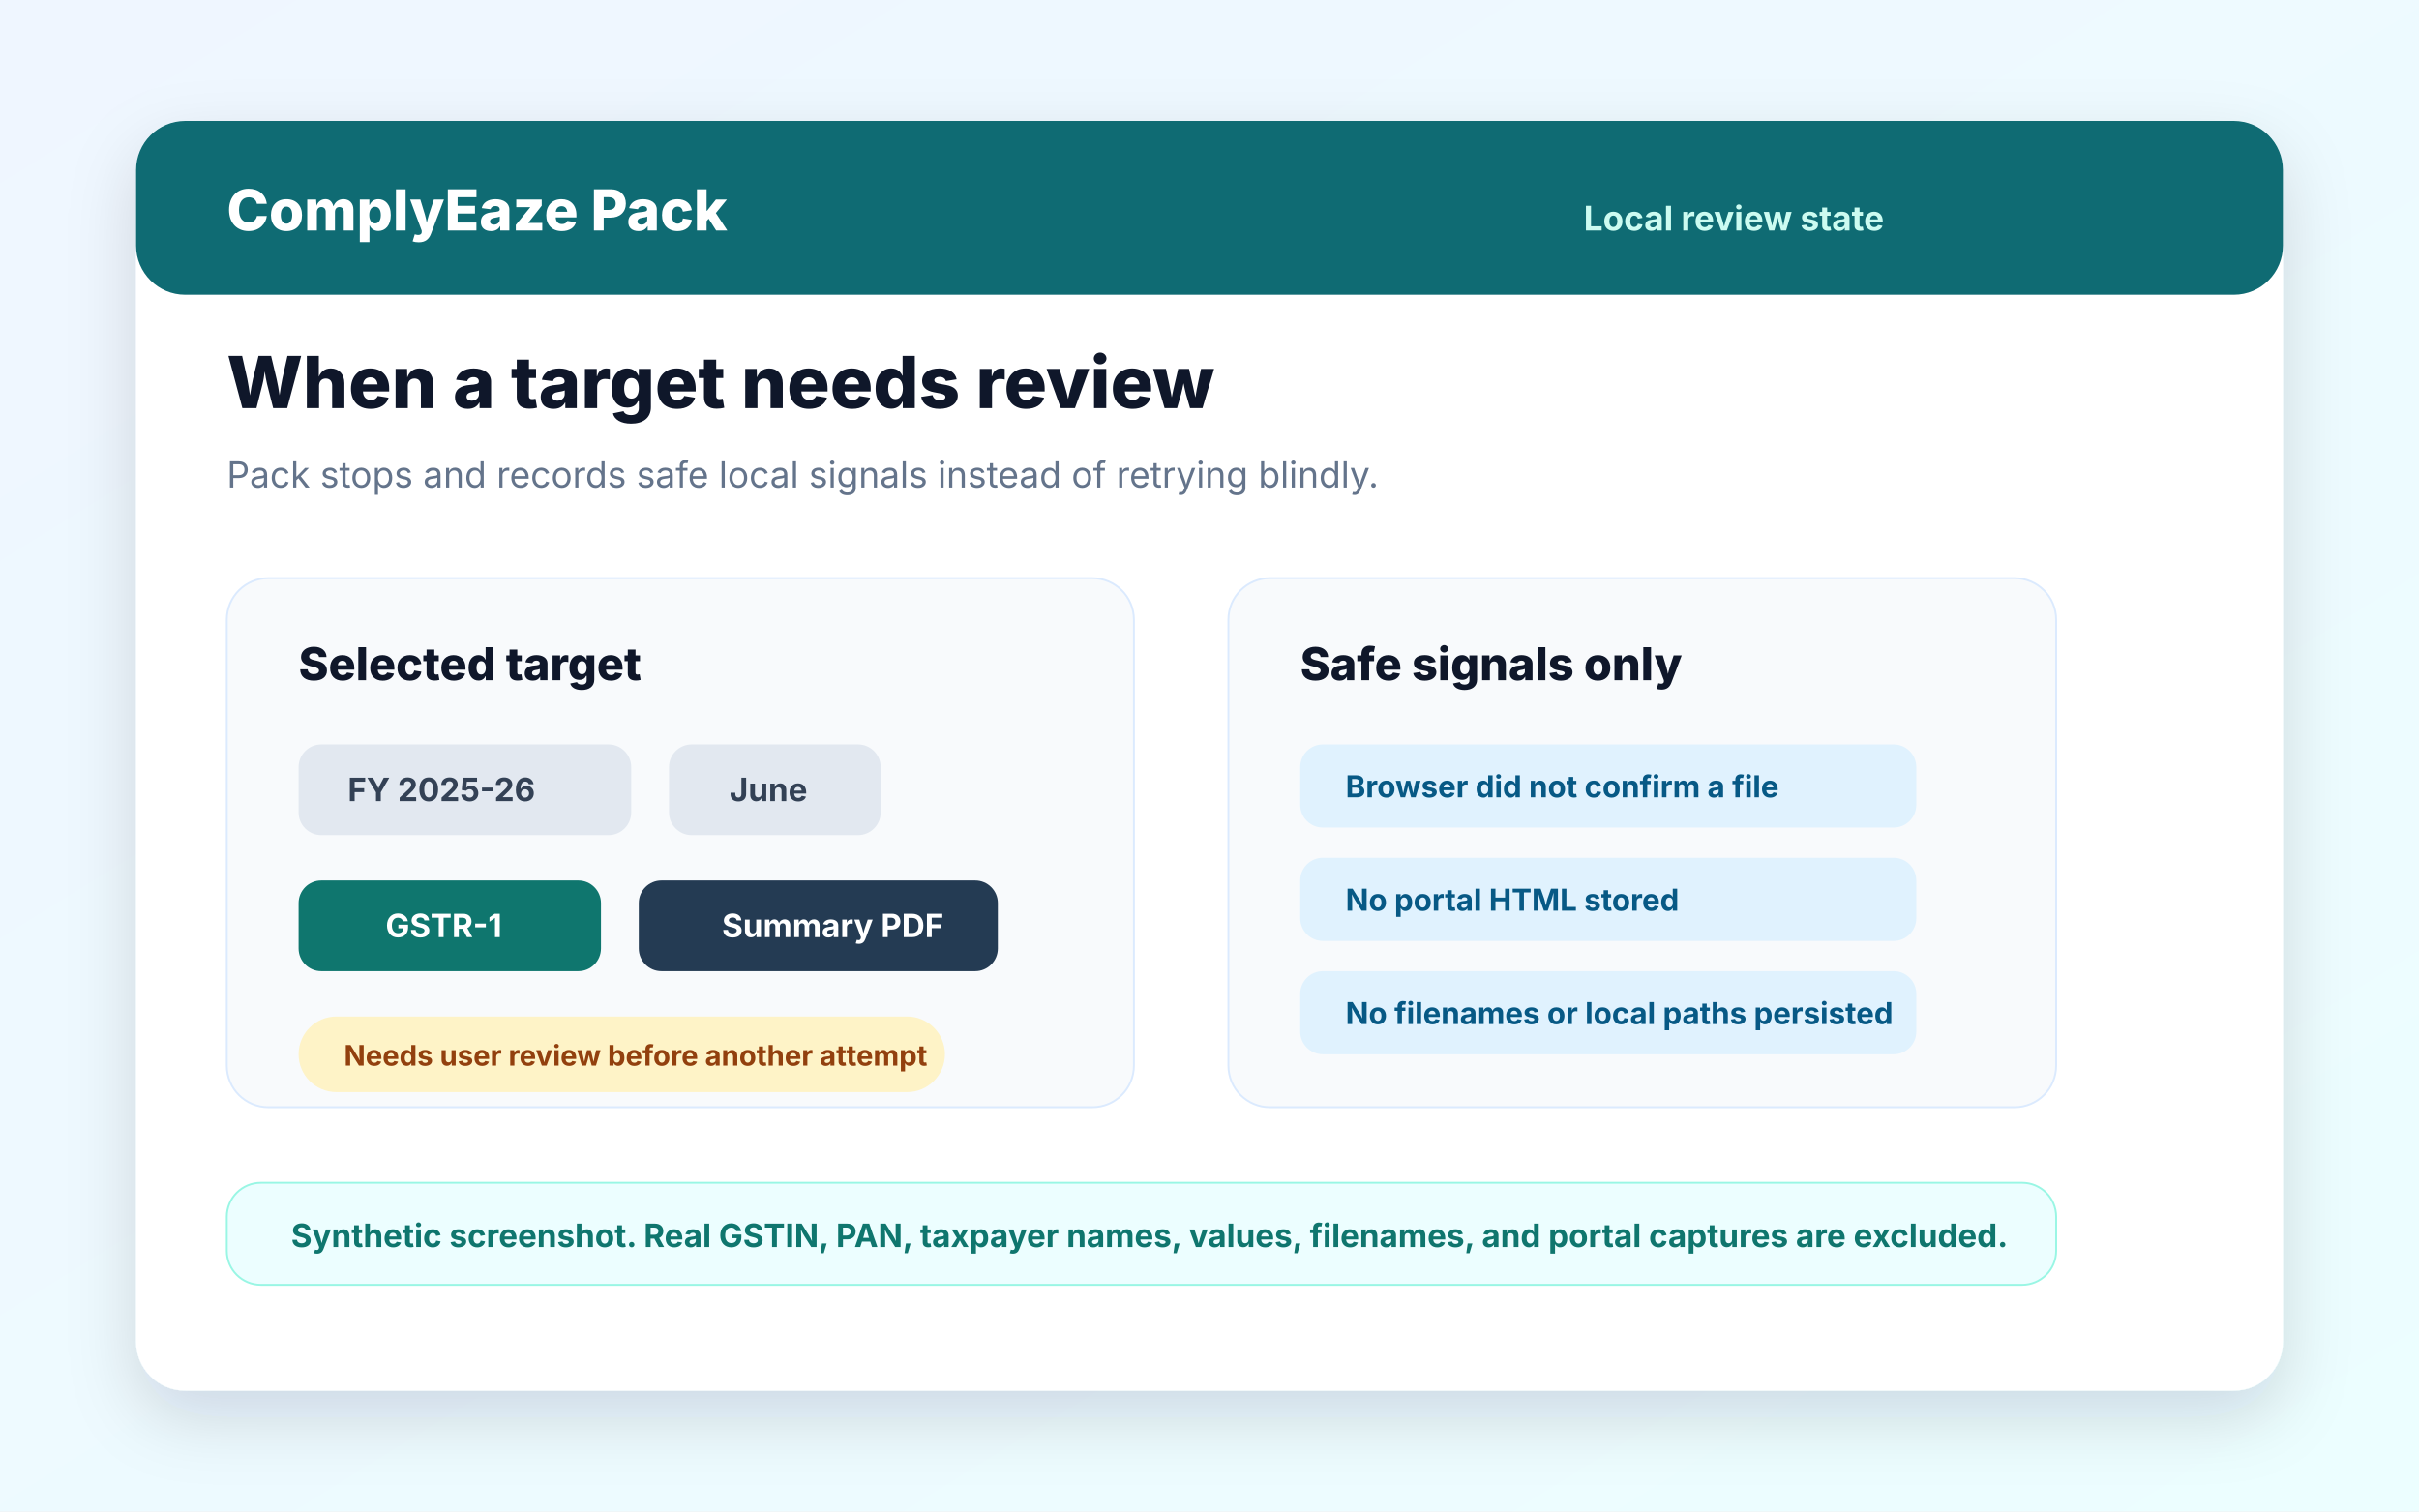
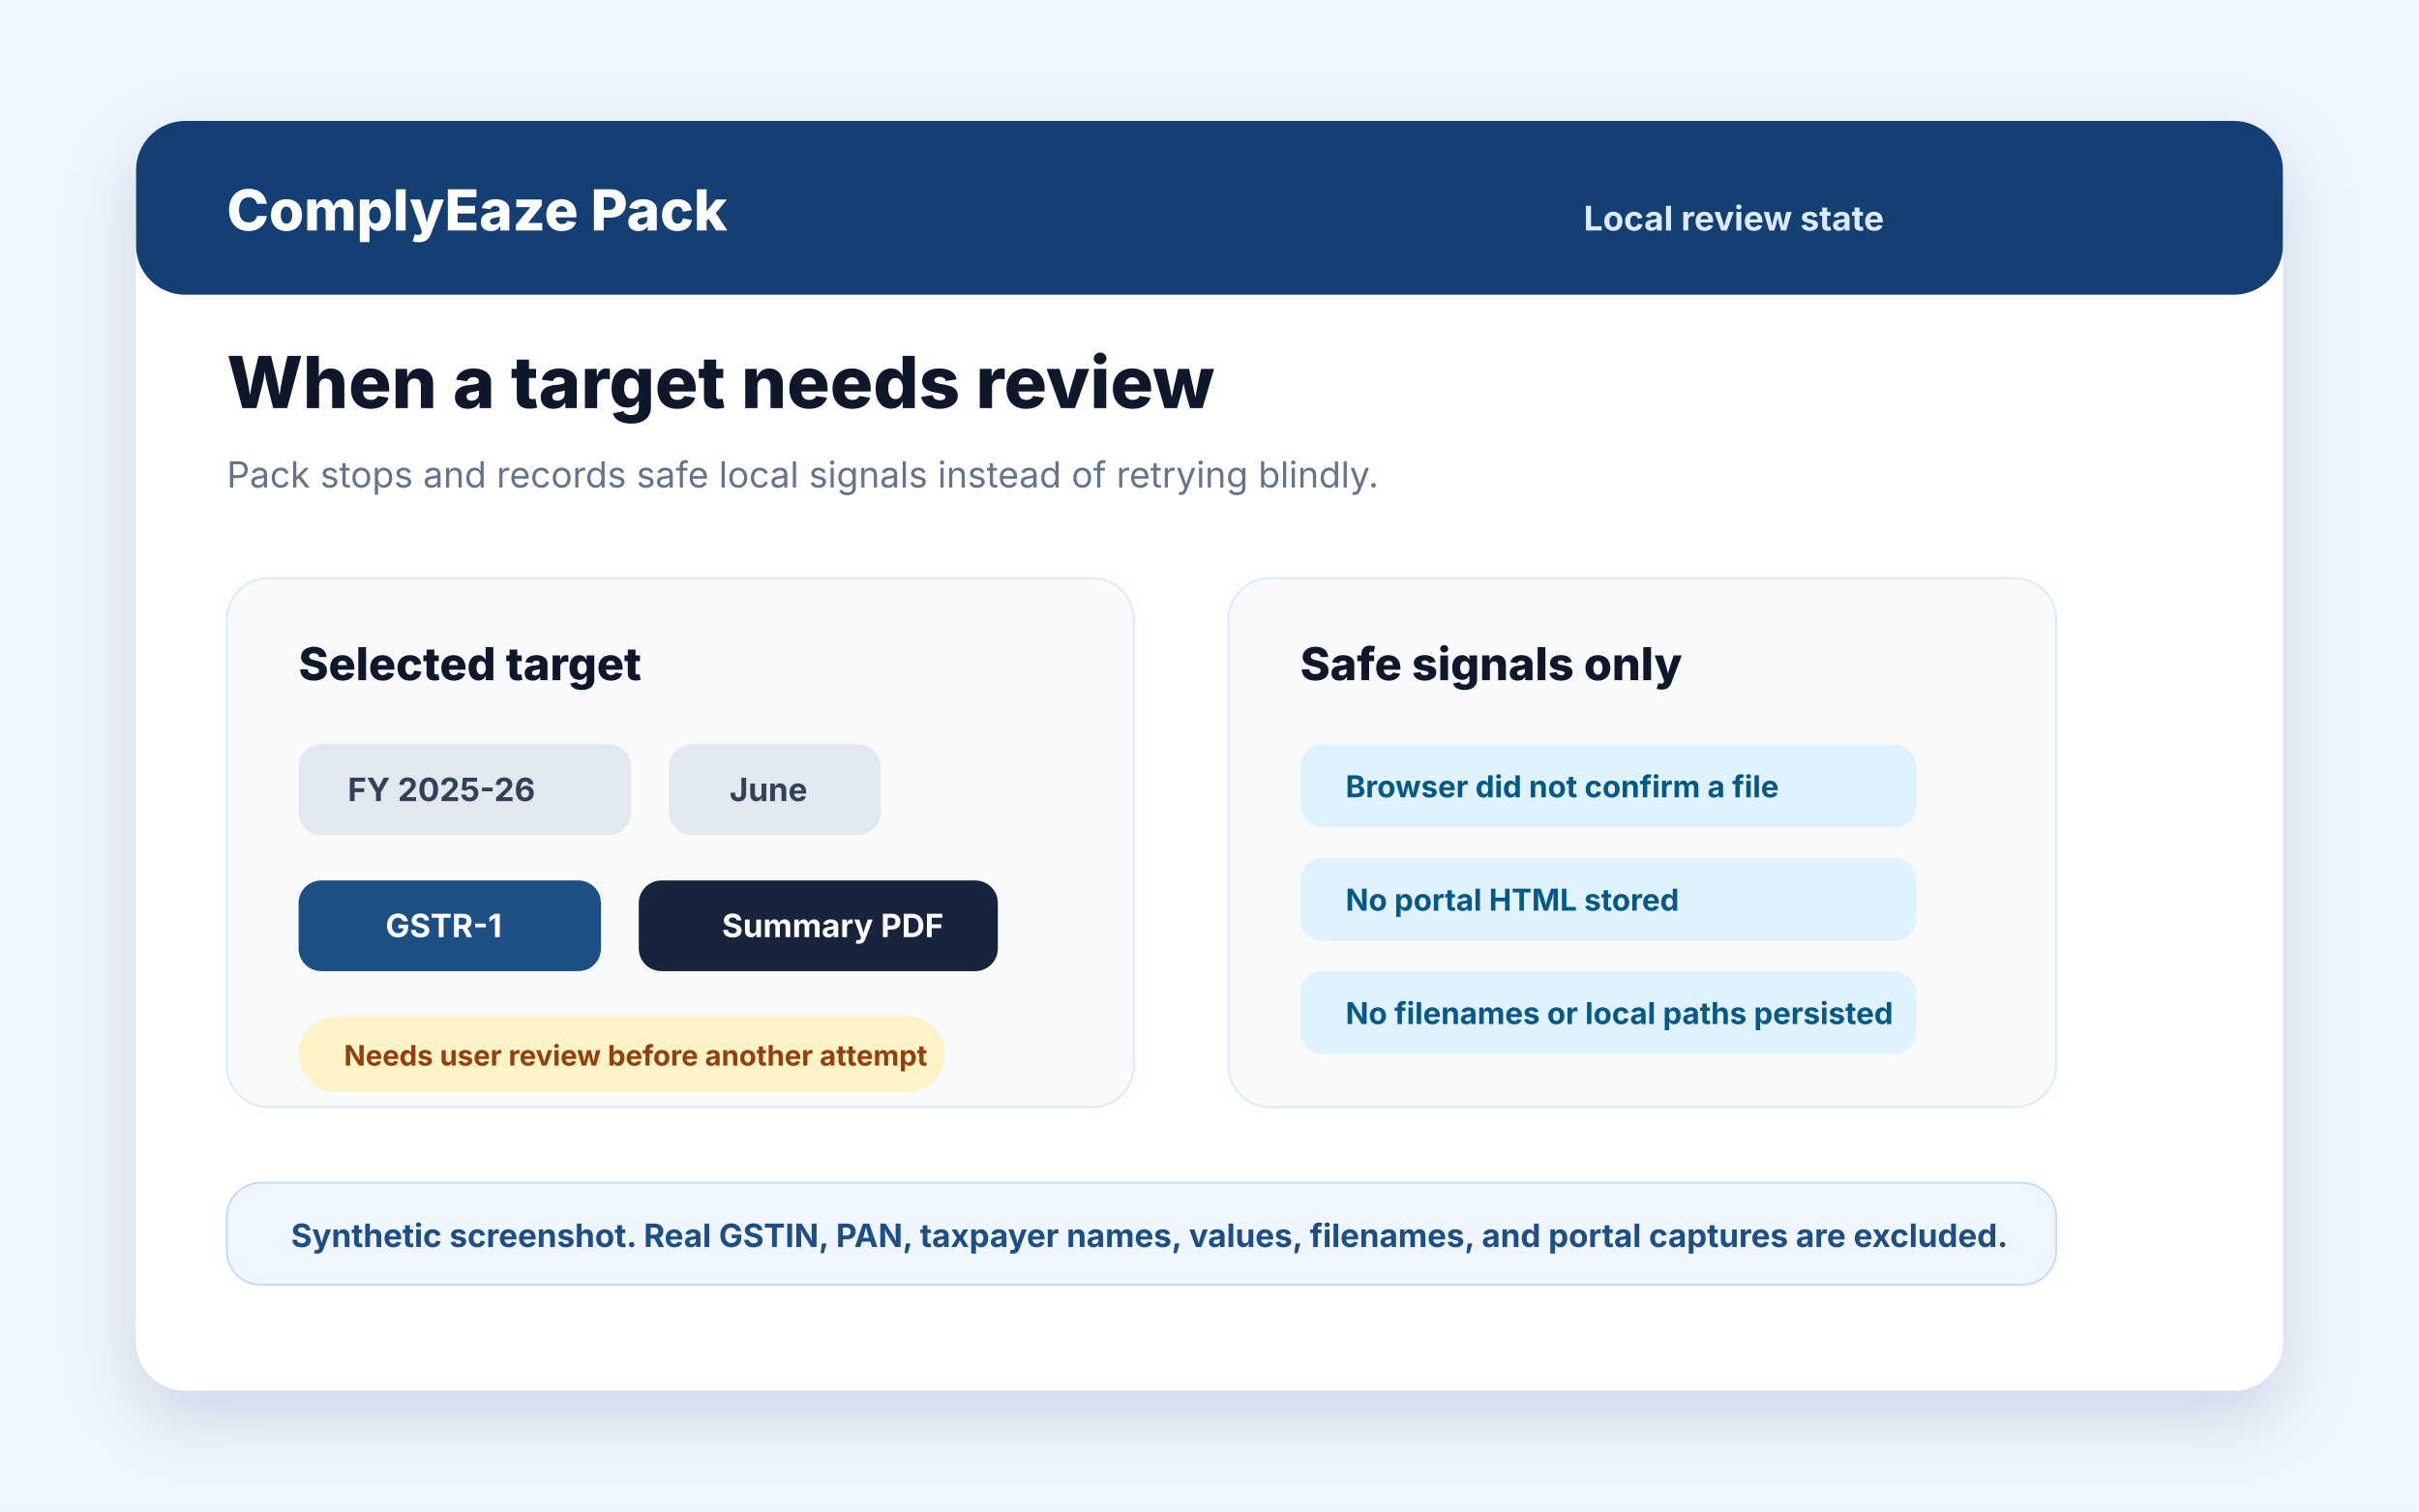
<svg xmlns="http://www.w3.org/2000/svg" width="1280" height="800" viewBox="0 0 1280 800" role="img" aria-labelledby="title desc">
  <defs>
    <linearGradient id="bg" x1="0" y1="0" x2="1" y2="1">
      <stop offset="0" stop-color="#eff6ff" />
-       <stop offset="1" stop-color="#ecfeff" />
+       <stop offset="1" stop-color="#eff6ff" />
    </linearGradient>
    <filter id="shadow" x="-10%" y="-10%" width="120%" height="120%">
      <feDropShadow dx="0" dy="14" stdDeviation="18" flood-color="#0f172a" flood-opacity="0.14" />
    </filter>
  </defs>
  <rect width="1280" height="800" fill="url(#bg)" />
  <rect x="72" y="64" width="1136" height="672" rx="26" fill="#ffffff" filter="url(#shadow)" />
-   <rect x="72" y="64" width="1136" height="92" rx="26" fill="#0f6b73" />
+   <rect x="72" y="64" width="1136" height="92" rx="26" fill="#143f73" />
  <text x="120" y="122" fill="#ffffff" font-family="Inter, Arial, sans-serif" font-size="30" font-weight="800">ComplyEaze Pack</text>
-   <text x="838" y="122" fill="#ccfbf1" font-family="Inter, Arial, sans-serif" font-size="18" font-weight="700">Local review state</text>
+   <text x="838" y="122" fill="#dbeafe" font-family="Inter, Arial, sans-serif" font-size="18" font-weight="700">Local review state</text>
  <text x="120" y="216" fill="#0f172a" font-family="Inter, Arial, sans-serif" font-size="38" font-weight="780">When a target needs review</text>
  <text x="120" y="258" fill="#64748b" font-family="Inter, Arial, sans-serif" font-size="19">Pack stops and records safe local signals instead of retrying blindly.</text>
  <rect x="120" y="306" width="480" height="280" rx="22" fill="#f8fafc" stroke="#dbeafe" />
  <text x="158" y="360" fill="#0f172a" font-family="Inter, Arial, sans-serif" font-size="24" font-weight="780">Selected target</text>
  <rect x="158" y="394" width="176" height="48" rx="12" fill="#e2e8f0" />
  <text x="184" y="424" fill="#334155" font-family="Inter, Arial, sans-serif" font-size="17" font-weight="700">FY 2025-26</text>
  <rect x="354" y="394" width="112" height="48" rx="12" fill="#e2e8f0" />
  <text x="386" y="424" fill="#334155" font-family="Inter, Arial, sans-serif" font-size="17" font-weight="700">June</text>
-   <rect x="158" y="466" width="160" height="48" rx="12" fill="#0f766e" />
+   <rect x="158" y="466" width="160" height="48" rx="12" fill="#1d4f85" />
  <text x="204" y="496" fill="#ffffff" font-family="Inter, Arial, sans-serif" font-size="17" font-weight="750">GSTR-1</text>
-   <rect x="338" y="466" width="190" height="48" rx="12" fill="#243b53" />
+   <rect x="338" y="466" width="190" height="48" rx="12" fill="#17243b" />
  <text x="382" y="496" fill="#ffffff" font-family="Inter, Arial, sans-serif" font-size="17" font-weight="750">Summary PDF</text>
  <rect x="158" y="538" width="342" height="40" rx="20" fill="#fef3c7" />
  <text x="182" y="564" fill="#92400e" font-family="Inter, Arial, sans-serif" font-size="15" font-weight="700">Needs user review before another attempt</text>
  <rect x="650" y="306" width="438" height="280" rx="22" fill="#f8fafc" stroke="#dbeafe" />
  <text x="688" y="360" fill="#0f172a" font-family="Inter, Arial, sans-serif" font-size="24" font-weight="780">Safe signals only</text>
  <rect x="688" y="394" width="326" height="44" rx="12" fill="#e0f2fe" />
  <text x="712" y="422" fill="#075985" font-family="Inter, Arial, sans-serif" font-size="16" font-weight="700">Browser did not confirm a file</text>
  <rect x="688" y="454" width="326" height="44" rx="12" fill="#e0f2fe" />
  <text x="712" y="482" fill="#075985" font-family="Inter, Arial, sans-serif" font-size="16" font-weight="700">No portal HTML stored</text>
  <rect x="688" y="514" width="326" height="44" rx="12" fill="#e0f2fe" />
  <text x="712" y="542" fill="#075985" font-family="Inter, Arial, sans-serif" font-size="16" font-weight="700">No filenames or local paths persisted</text>
-   <rect x="120" y="626" width="968" height="54" rx="18" fill="#ecfeff" stroke="#99f6e4" />
-   <text x="154" y="660" fill="#0f766e" font-family="Inter, Arial, sans-serif" font-size="17" font-weight="750">Synthetic screenshot. Real GSTIN, PAN, taxpayer names, values, filenames, and portal captures are excluded.</text>
+   <rect x="120" y="626" width="968" height="54" rx="18" fill="#eff6ff" stroke="#bfdbfe" />
+   <text x="154" y="660" fill="#1d4f85" font-family="Inter, Arial, sans-serif" font-size="17" font-weight="750">Synthetic screenshot. Real GSTIN, PAN, taxpayer names, values, filenames, and portal captures are excluded.</text>
</svg>
